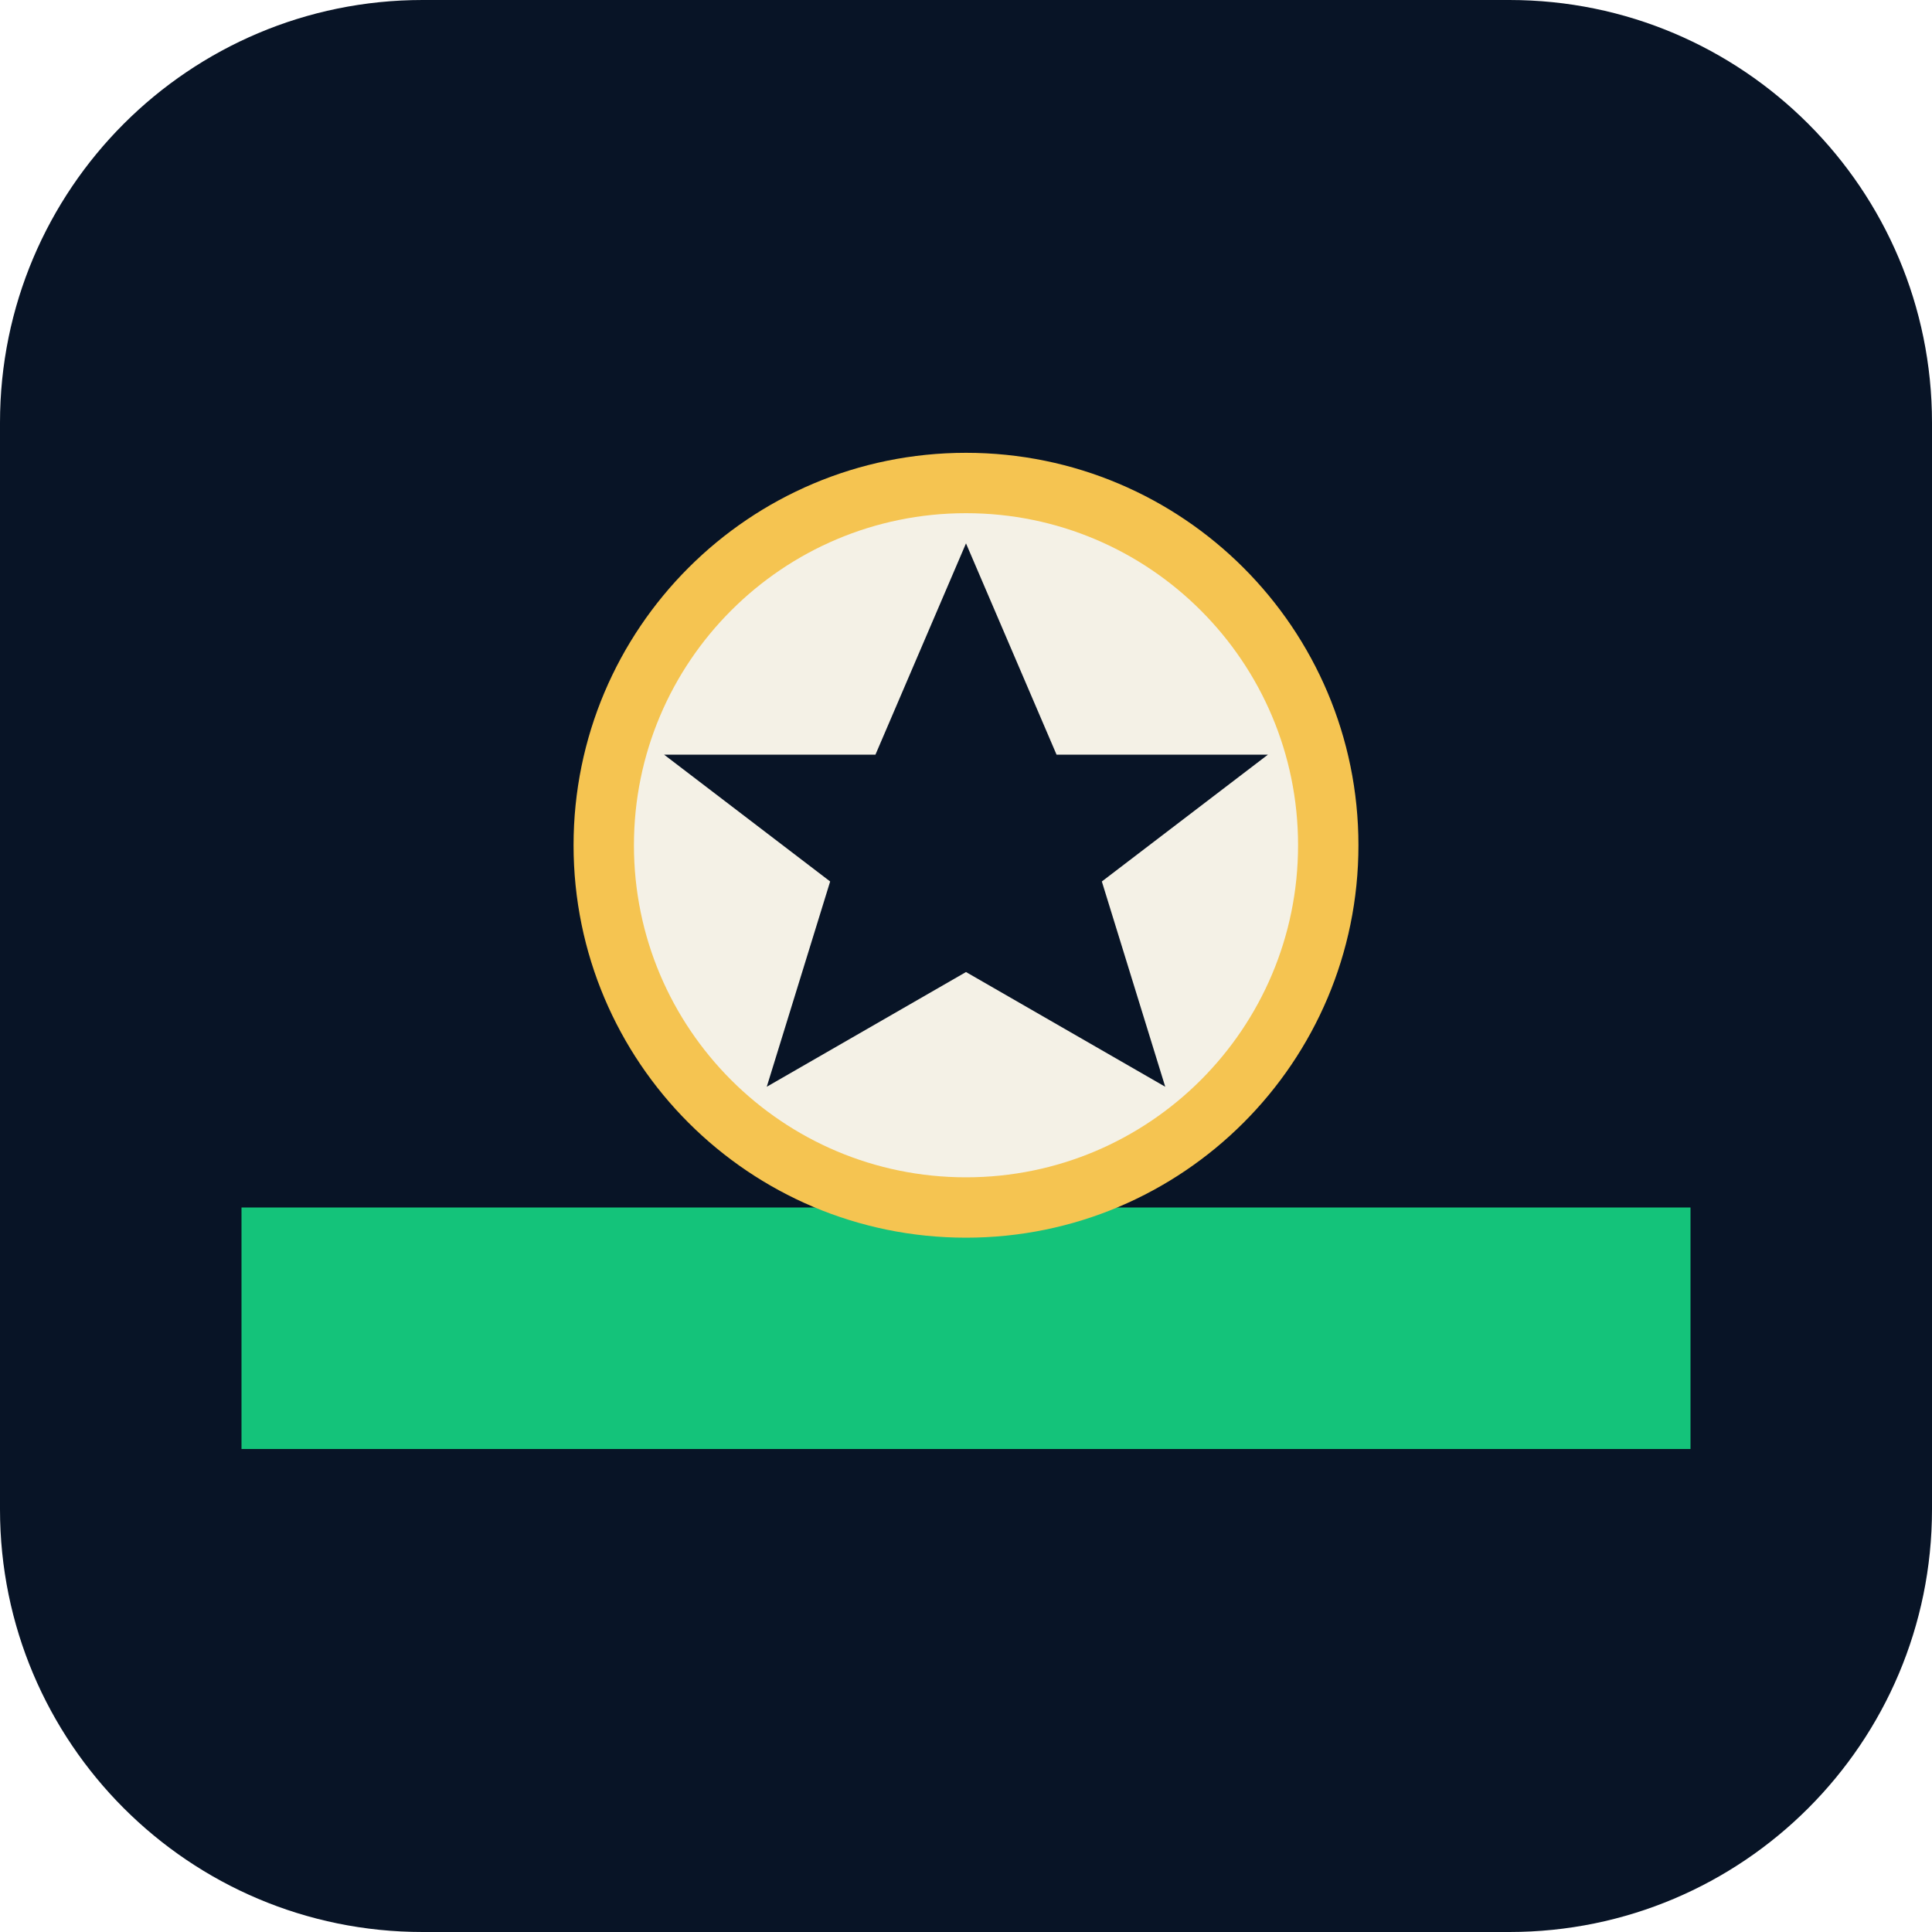
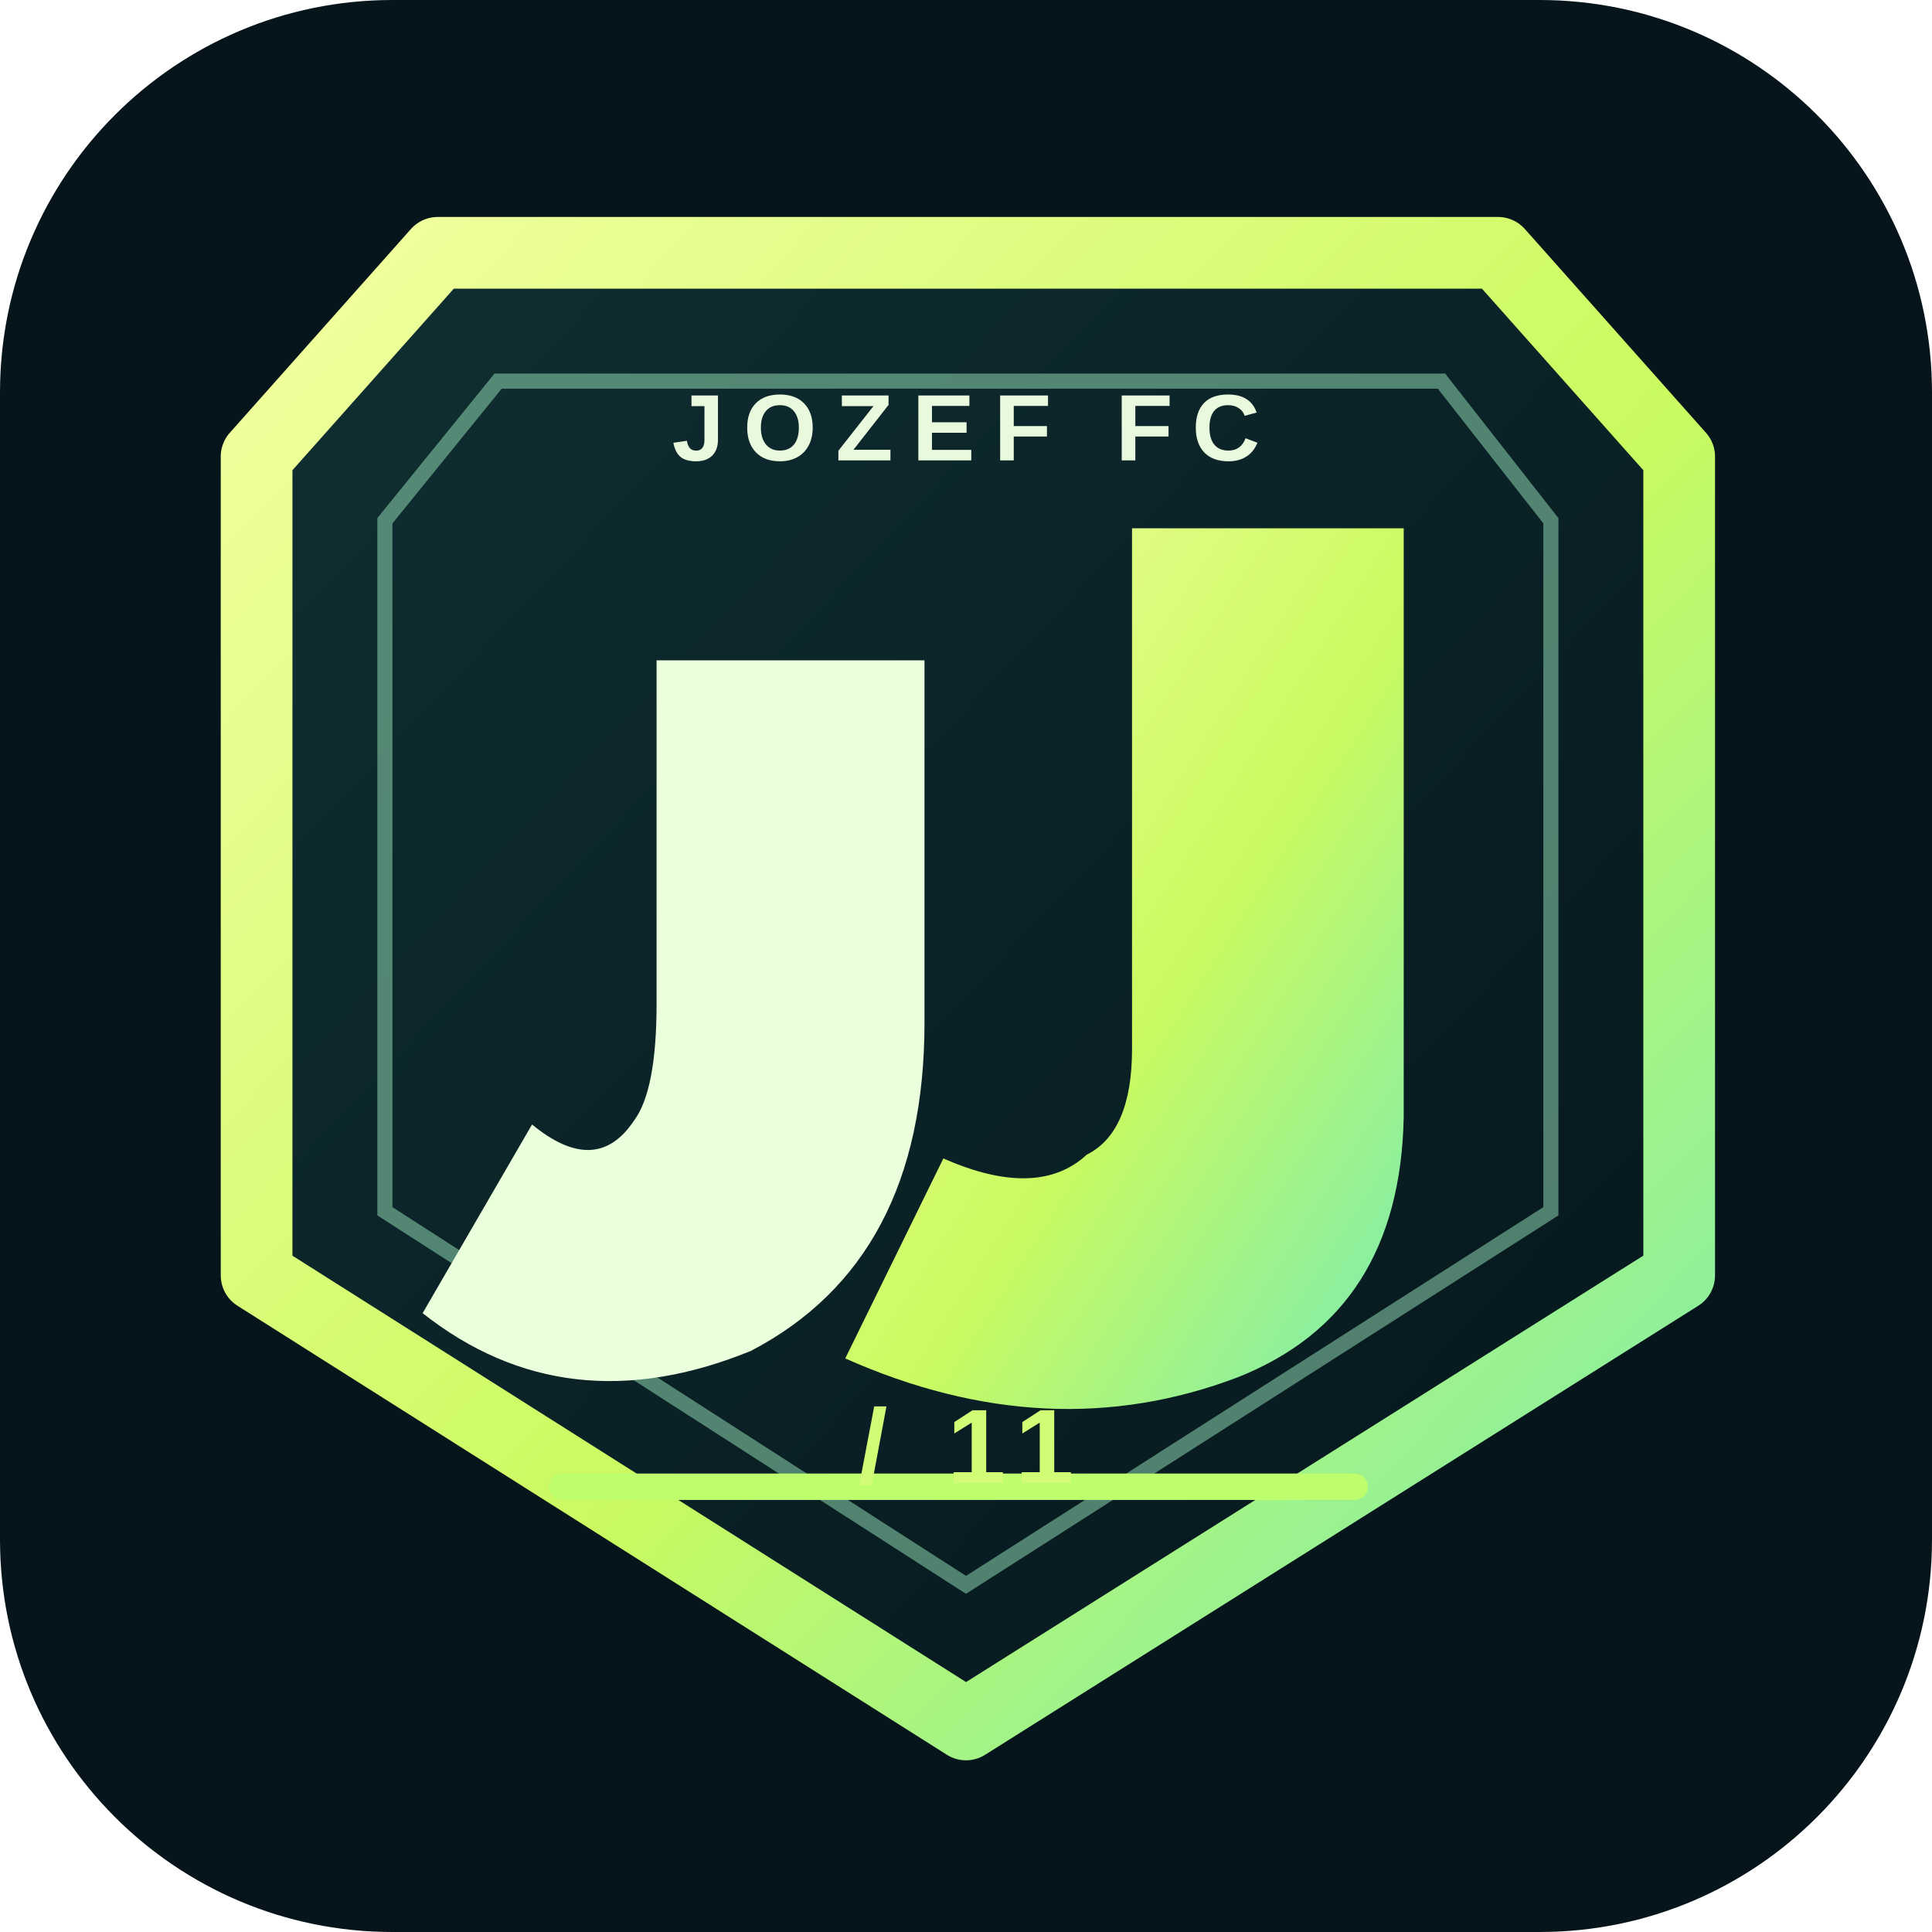
- <svg xmlns="http://www.w3.org/2000/svg" viewBox="0 0 64 64">
-   <rect width="64" height="64" rx="14" fill="#081426" />
-   <path d="M8 40h48v8H8z" fill="#14c37a" />
-   <circle cx="32" cy="28" r="12" fill="#f4f1e6" />
-   <path d="M32 18l3 7h7l-5.5 4.2 2.1 6.8L32 32.2 25.4 36l2.1-6.8L22 25h7z" fill="#081426" />
-   <circle cx="32" cy="28" r="12" fill="none" stroke="#f5c451" stroke-width="2" />
+ <svg xmlns="http://www.w3.org/2000/svg" width="512" height="512" viewBox="0 0 512 512" role="img" aria-label="Jozef FC crest">
+   <defs>
+     <linearGradient id="ground" x1="0" y1="0" x2="1" y2="1">
+       <stop stop-color="#102f32" />
+       <stop offset="1" stop-color="#05151c" />
+     </linearGradient>
+     <linearGradient id="neon" x1="0" y1="0" x2="1" y2="1">
+       <stop stop-color="#f2ffa1" />
+       <stop offset=".55" stop-color="#cafa60" />
+       <stop offset="1" stop-color="#77ecb3" />
+     </linearGradient>
+   </defs>
+   <rect width="512" height="512" rx="104" fill="#06151b" />
+   <path d="M116 67 H397 L445 121 V338 L256 457 L68 338 V121Z" fill="url(#ground)" stroke="url(#neon)" stroke-width="19" stroke-linejoin="round" />
+   <path d="M132 101 H382 L411 138 V321 L256 420 L102 321 V138Z" fill="none" stroke="#9be8bc" stroke-opacity=".5" stroke-width="4" />
+   <path d="M300 140 H372 V296 Q371 348 328 365 Q278 384 224 360 L250 307 Q275 318 288 306 Q300 300 300 278Z" fill="url(#neon)" />
+   <path d="M174 175 H245 V271 Q245 334 199 358 Q150 378 112 348 L141 298 Q158 312 168 297 Q174 289 174 266Z" fill="#eaffdb" />
+   <path d="M149 394 H359" stroke="#bdfd6e" stroke-width="7" stroke-linecap="round" />
+   <text x="256" y="122" text-anchor="middle" fill="#e8f9dd" font-family="Arial,sans-serif" font-size="25" font-weight="900" letter-spacing="5">JOZEF FC</text>
+   <text x="256" y="393" text-anchor="middle" fill="#d2fc75" font-family="Arial,sans-serif" font-size="28" font-weight="900" letter-spacing="4">/ 11</text>
</svg>
